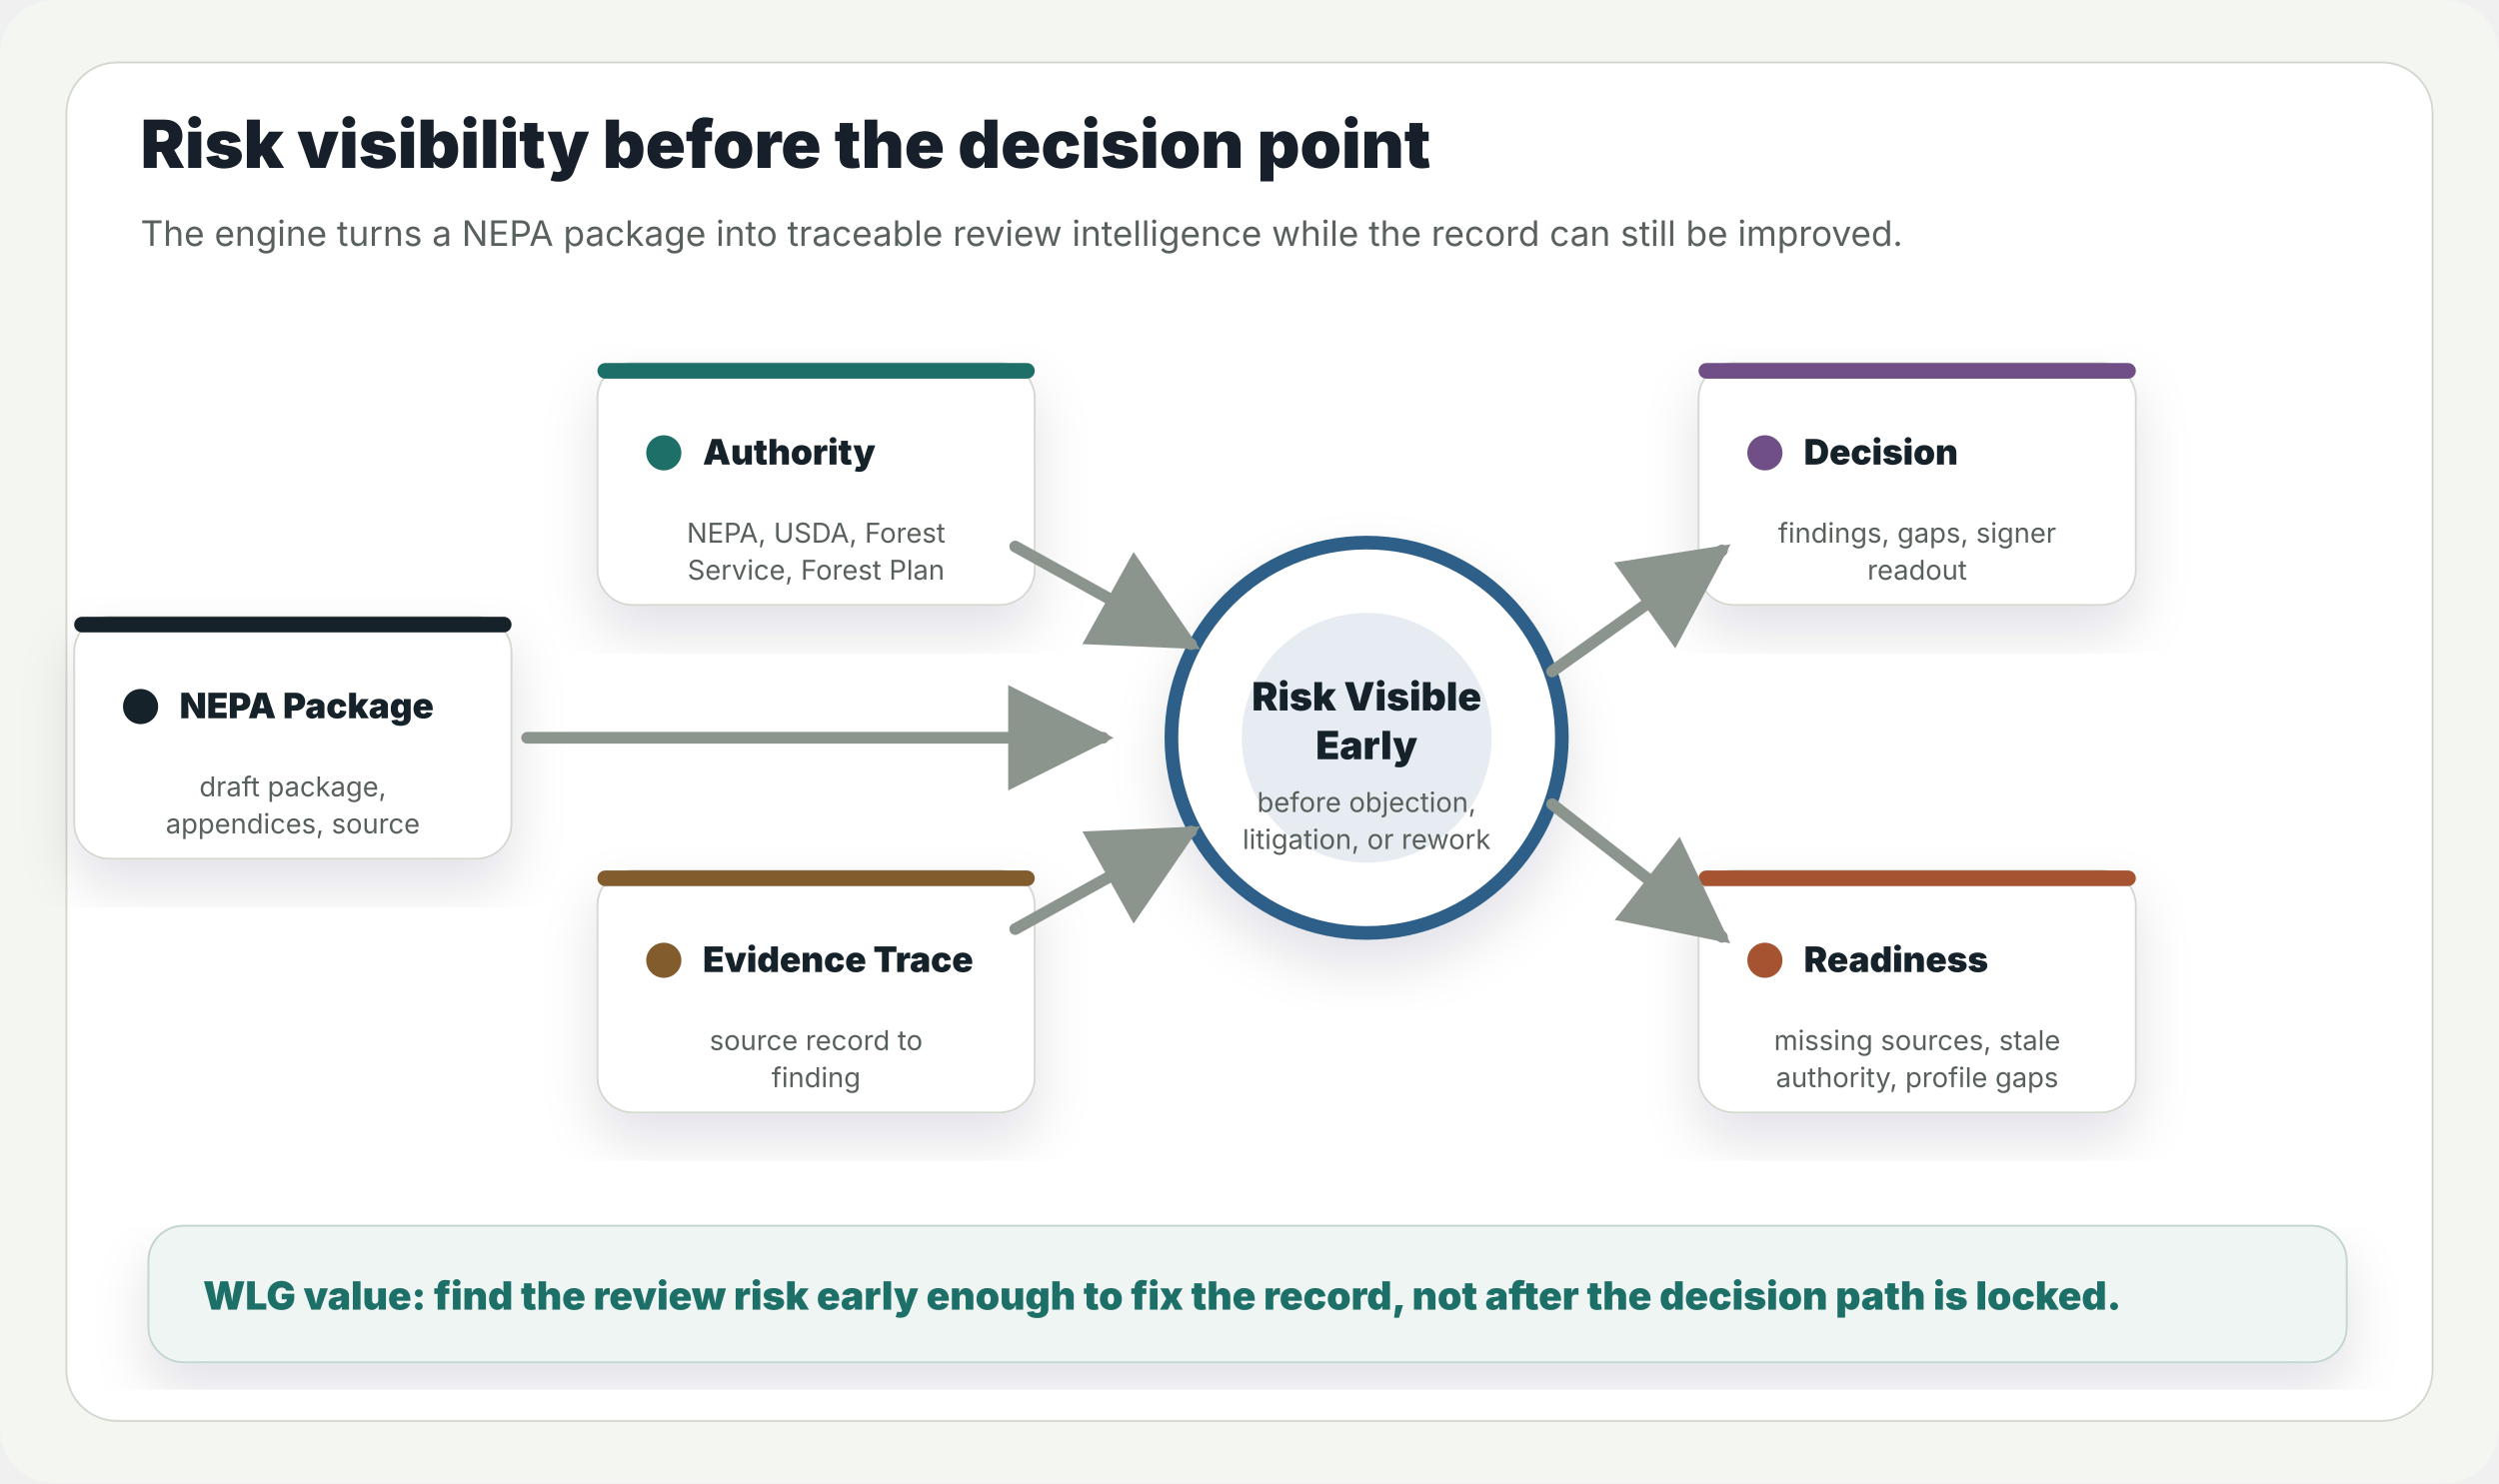
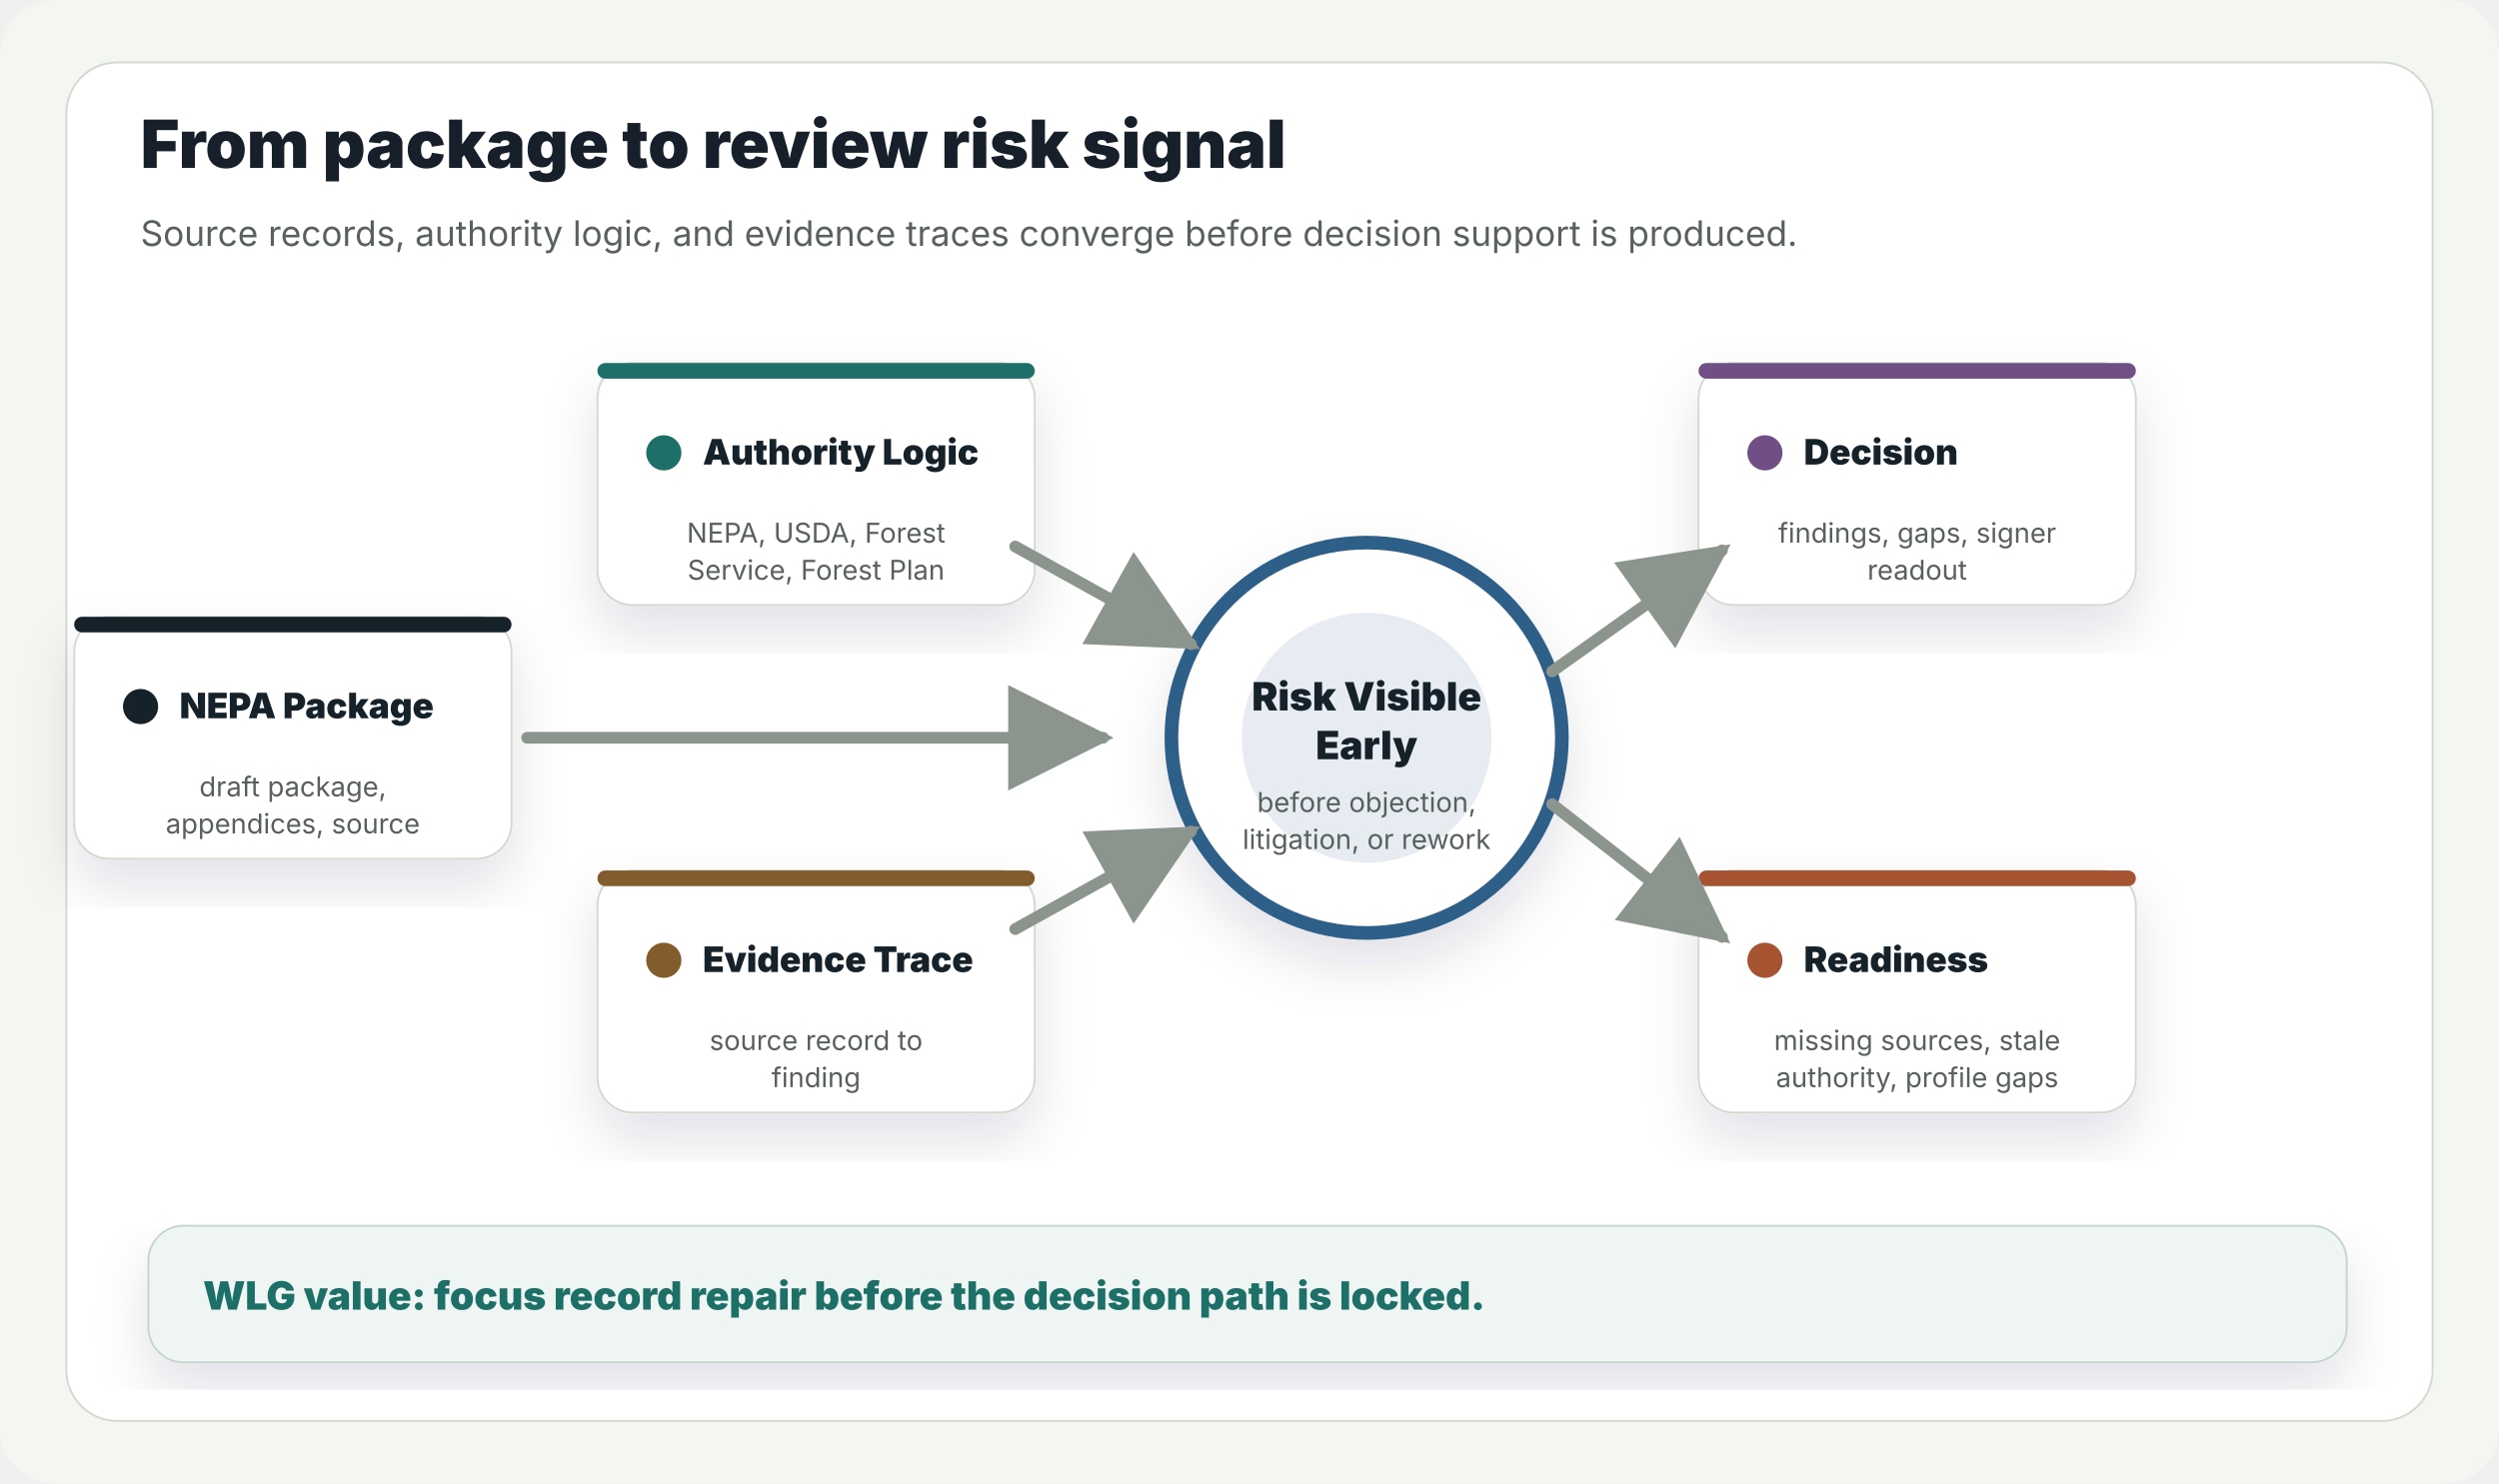
<svg xmlns="http://www.w3.org/2000/svg" width="1280" height="760" viewBox="0 0 1280 760" role="img" aria-label="NEPA review risk made visible early">
  <defs>
    <filter id="shadow" x="-20%" y="-20%" width="140%" height="140%">
      <feDropShadow dx="0" dy="14" stdDeviation="14" flood-color="#17202a" flood-opacity="0.12" />
    </filter>
    <marker id="arrow" viewBox="0 0 10 10" refX="9" refY="5" markerWidth="9" markerHeight="9" orient="auto-start-reverse">
      <path d="M 0 0 L 10 5 L 0 10 z" fill="#8b948d" />
    </marker>
  </defs>
  <rect width="1280" height="760" rx="28" fill="#f4f6f2" />
  <rect x="34" y="32" width="1212" height="696" rx="26" fill="#ffffff" stroke="#d4d9d0" />
-   <text x="72" y="86" font-family="Inter, Arial, sans-serif" font-size="34" font-weight="880" fill="#17202a">Risk visibility before the decision point</text>
-   <text x="72" y="126" font-family="Inter, Arial, sans-serif" font-size="18" fill="#58615b">The engine turns a NEPA package into traceable review intelligence while the record can still be improved.</text>
+   <text x="72" y="86" font-family="Inter, Arial, sans-serif" font-size="34" font-weight="880" fill="#17202a">From package to review risk signal</text>
+   <text x="72" y="126" font-family="Inter, Arial, sans-serif" font-size="18" fill="#58615b">Source records, authority logic, and evidence traces converge before decision support is produced.</text>
  <g transform="translate(150 378)" filter="url(#shadow)">
    <rect x="-112" y="-62" width="224" height="124" rx="18" fill="#ffffff" stroke="#d4d9d0" />
    <rect x="-112" y="-62" width="224" height="8" rx="4" fill="#17202a" />
    <circle cx="-78" cy="-16" r="9" fill="#17202a" />
    <text x="-58" y="-10" text-anchor="start" font-family="Inter, Arial, sans-serif" font-size="18" font-weight="870" fill="#17202a">NEPA Package</text>
    <text x="0" y="30" text-anchor="middle" font-family="Inter, Arial, sans-serif" font-size="14" fill="#58615b">draft package,</text>
    <text x="0" y="49" text-anchor="middle" font-family="Inter, Arial, sans-serif" font-size="14" fill="#58615b">appendices, source</text>
  </g>
  <g transform="translate(418 248)" filter="url(#shadow)">
    <rect x="-112" y="-62" width="224" height="124" rx="18" fill="#ffffff" stroke="#d4d9d0" />
    <rect x="-112" y="-62" width="224" height="8" rx="4" fill="#1f6f68" />
    <circle cx="-78" cy="-16" r="9" fill="#1f6f68" />
-     <text x="-58" y="-10" text-anchor="start" font-family="Inter, Arial, sans-serif" font-size="18" font-weight="870" fill="#17202a">Authority</text>
+     <text x="-58" y="-10" text-anchor="start" font-family="Inter, Arial, sans-serif" font-size="18" font-weight="870" fill="#17202a">Authority Logic</text>
    <text x="0" y="30" text-anchor="middle" font-family="Inter, Arial, sans-serif" font-size="14" fill="#58615b">NEPA, USDA, Forest</text>
    <text x="0" y="49" text-anchor="middle" font-family="Inter, Arial, sans-serif" font-size="14" fill="#58615b">Service, Forest Plan</text>
  </g>
  <g transform="translate(418 508)" filter="url(#shadow)">
    <rect x="-112" y="-62" width="224" height="124" rx="18" fill="#ffffff" stroke="#d4d9d0" />
    <rect x="-112" y="-62" width="224" height="8" rx="4" fill="#835b2f" />
    <circle cx="-78" cy="-16" r="9" fill="#835b2f" />
    <text x="-58" y="-10" text-anchor="start" font-family="Inter, Arial, sans-serif" font-size="18" font-weight="870" fill="#17202a">Evidence Trace</text>
    <text x="0" y="30" text-anchor="middle" font-family="Inter, Arial, sans-serif" font-size="14" fill="#58615b">source record to</text>
    <text x="0" y="49" text-anchor="middle" font-family="Inter, Arial, sans-serif" font-size="14" fill="#58615b">finding</text>
  </g>
  <g transform="translate(700 378)" filter="url(#shadow)">
    <circle r="100" fill="#ffffff" stroke="#2e5e88" stroke-width="7" />
    <circle r="64" fill="#2e5e88" opacity="0.12" />
    <text x="0" y="-14" text-anchor="middle" font-family="Inter, Arial, sans-serif" font-size="20" font-weight="900" fill="#17202a">Risk Visible</text>
    <text x="0" y="11" text-anchor="middle" font-family="Inter, Arial, sans-serif" font-size="20" font-weight="900" fill="#17202a">Early</text>
    <text x="0" y="38" text-anchor="middle" font-family="Inter, Arial, sans-serif" font-size="14" fill="#58615b">before objection,</text>
    <text x="0" y="57" text-anchor="middle" font-family="Inter, Arial, sans-serif" font-size="14" fill="#58615b">litigation, or rework</text>
  </g>
  <g transform="translate(982 248)" filter="url(#shadow)">
    <rect x="-112" y="-62" width="224" height="124" rx="18" fill="#ffffff" stroke="#d4d9d0" />
    <rect x="-112" y="-62" width="224" height="8" rx="4" fill="#6f4f86" />
    <circle cx="-78" cy="-16" r="9" fill="#6f4f86" />
    <text x="-58" y="-10" text-anchor="start" font-family="Inter, Arial, sans-serif" font-size="18" font-weight="870" fill="#17202a">Decision</text>
    <text x="0" y="30" text-anchor="middle" font-family="Inter, Arial, sans-serif" font-size="14" fill="#58615b">findings, gaps, signer</text>
    <text x="0" y="49" text-anchor="middle" font-family="Inter, Arial, sans-serif" font-size="14" fill="#58615b">readout</text>
  </g>
  <g transform="translate(982 508)" filter="url(#shadow)">
    <rect x="-112" y="-62" width="224" height="124" rx="18" fill="#ffffff" stroke="#d4d9d0" />
    <rect x="-112" y="-62" width="224" height="8" rx="4" fill="#a65332" />
    <circle cx="-78" cy="-16" r="9" fill="#a65332" />
    <text x="-58" y="-10" text-anchor="start" font-family="Inter, Arial, sans-serif" font-size="18" font-weight="870" fill="#17202a">Readiness</text>
    <text x="0" y="30" text-anchor="middle" font-family="Inter, Arial, sans-serif" font-size="14" fill="#58615b">missing sources, stale</text>
    <text x="0" y="49" text-anchor="middle" font-family="Inter, Arial, sans-serif" font-size="14" fill="#58615b">authority, profile gaps</text>
  </g>
  <path d="M 270 378 L 565 378" stroke="#8b948d" stroke-width="6" stroke-linecap="round" marker-end="url(#arrow)" />
  <path d="M 520 280 L 610 330" stroke="#8b948d" stroke-width="6" stroke-linecap="round" marker-end="url(#arrow)" />
  <path d="M 520 476 L 610 426" stroke="#8b948d" stroke-width="6" stroke-linecap="round" marker-end="url(#arrow)" />
  <path d="M 795 344 L 882 282" stroke="#8b948d" stroke-width="6" stroke-linecap="round" marker-end="url(#arrow)" />
  <path d="M 795 412 L 882 480" stroke="#8b948d" stroke-width="6" stroke-linecap="round" marker-end="url(#arrow)" />
  <g transform="translate(76 628)" filter="url(#shadow)">
    <rect width="1126" height="70" rx="18" fill="#eef5f2" stroke="#c3d5ce" />
-     <text x="28" y="43" font-family="Inter, Arial, sans-serif" font-size="20" font-weight="850" fill="#1f6f68">WLG value: find the review risk early enough to fix the record, not after the decision path is locked.</text>
+     <text x="28" y="43" font-family="Inter, Arial, sans-serif" font-size="20" font-weight="850" fill="#1f6f68">WLG value: focus record repair before the decision path is locked.</text>
  </g>
</svg>
